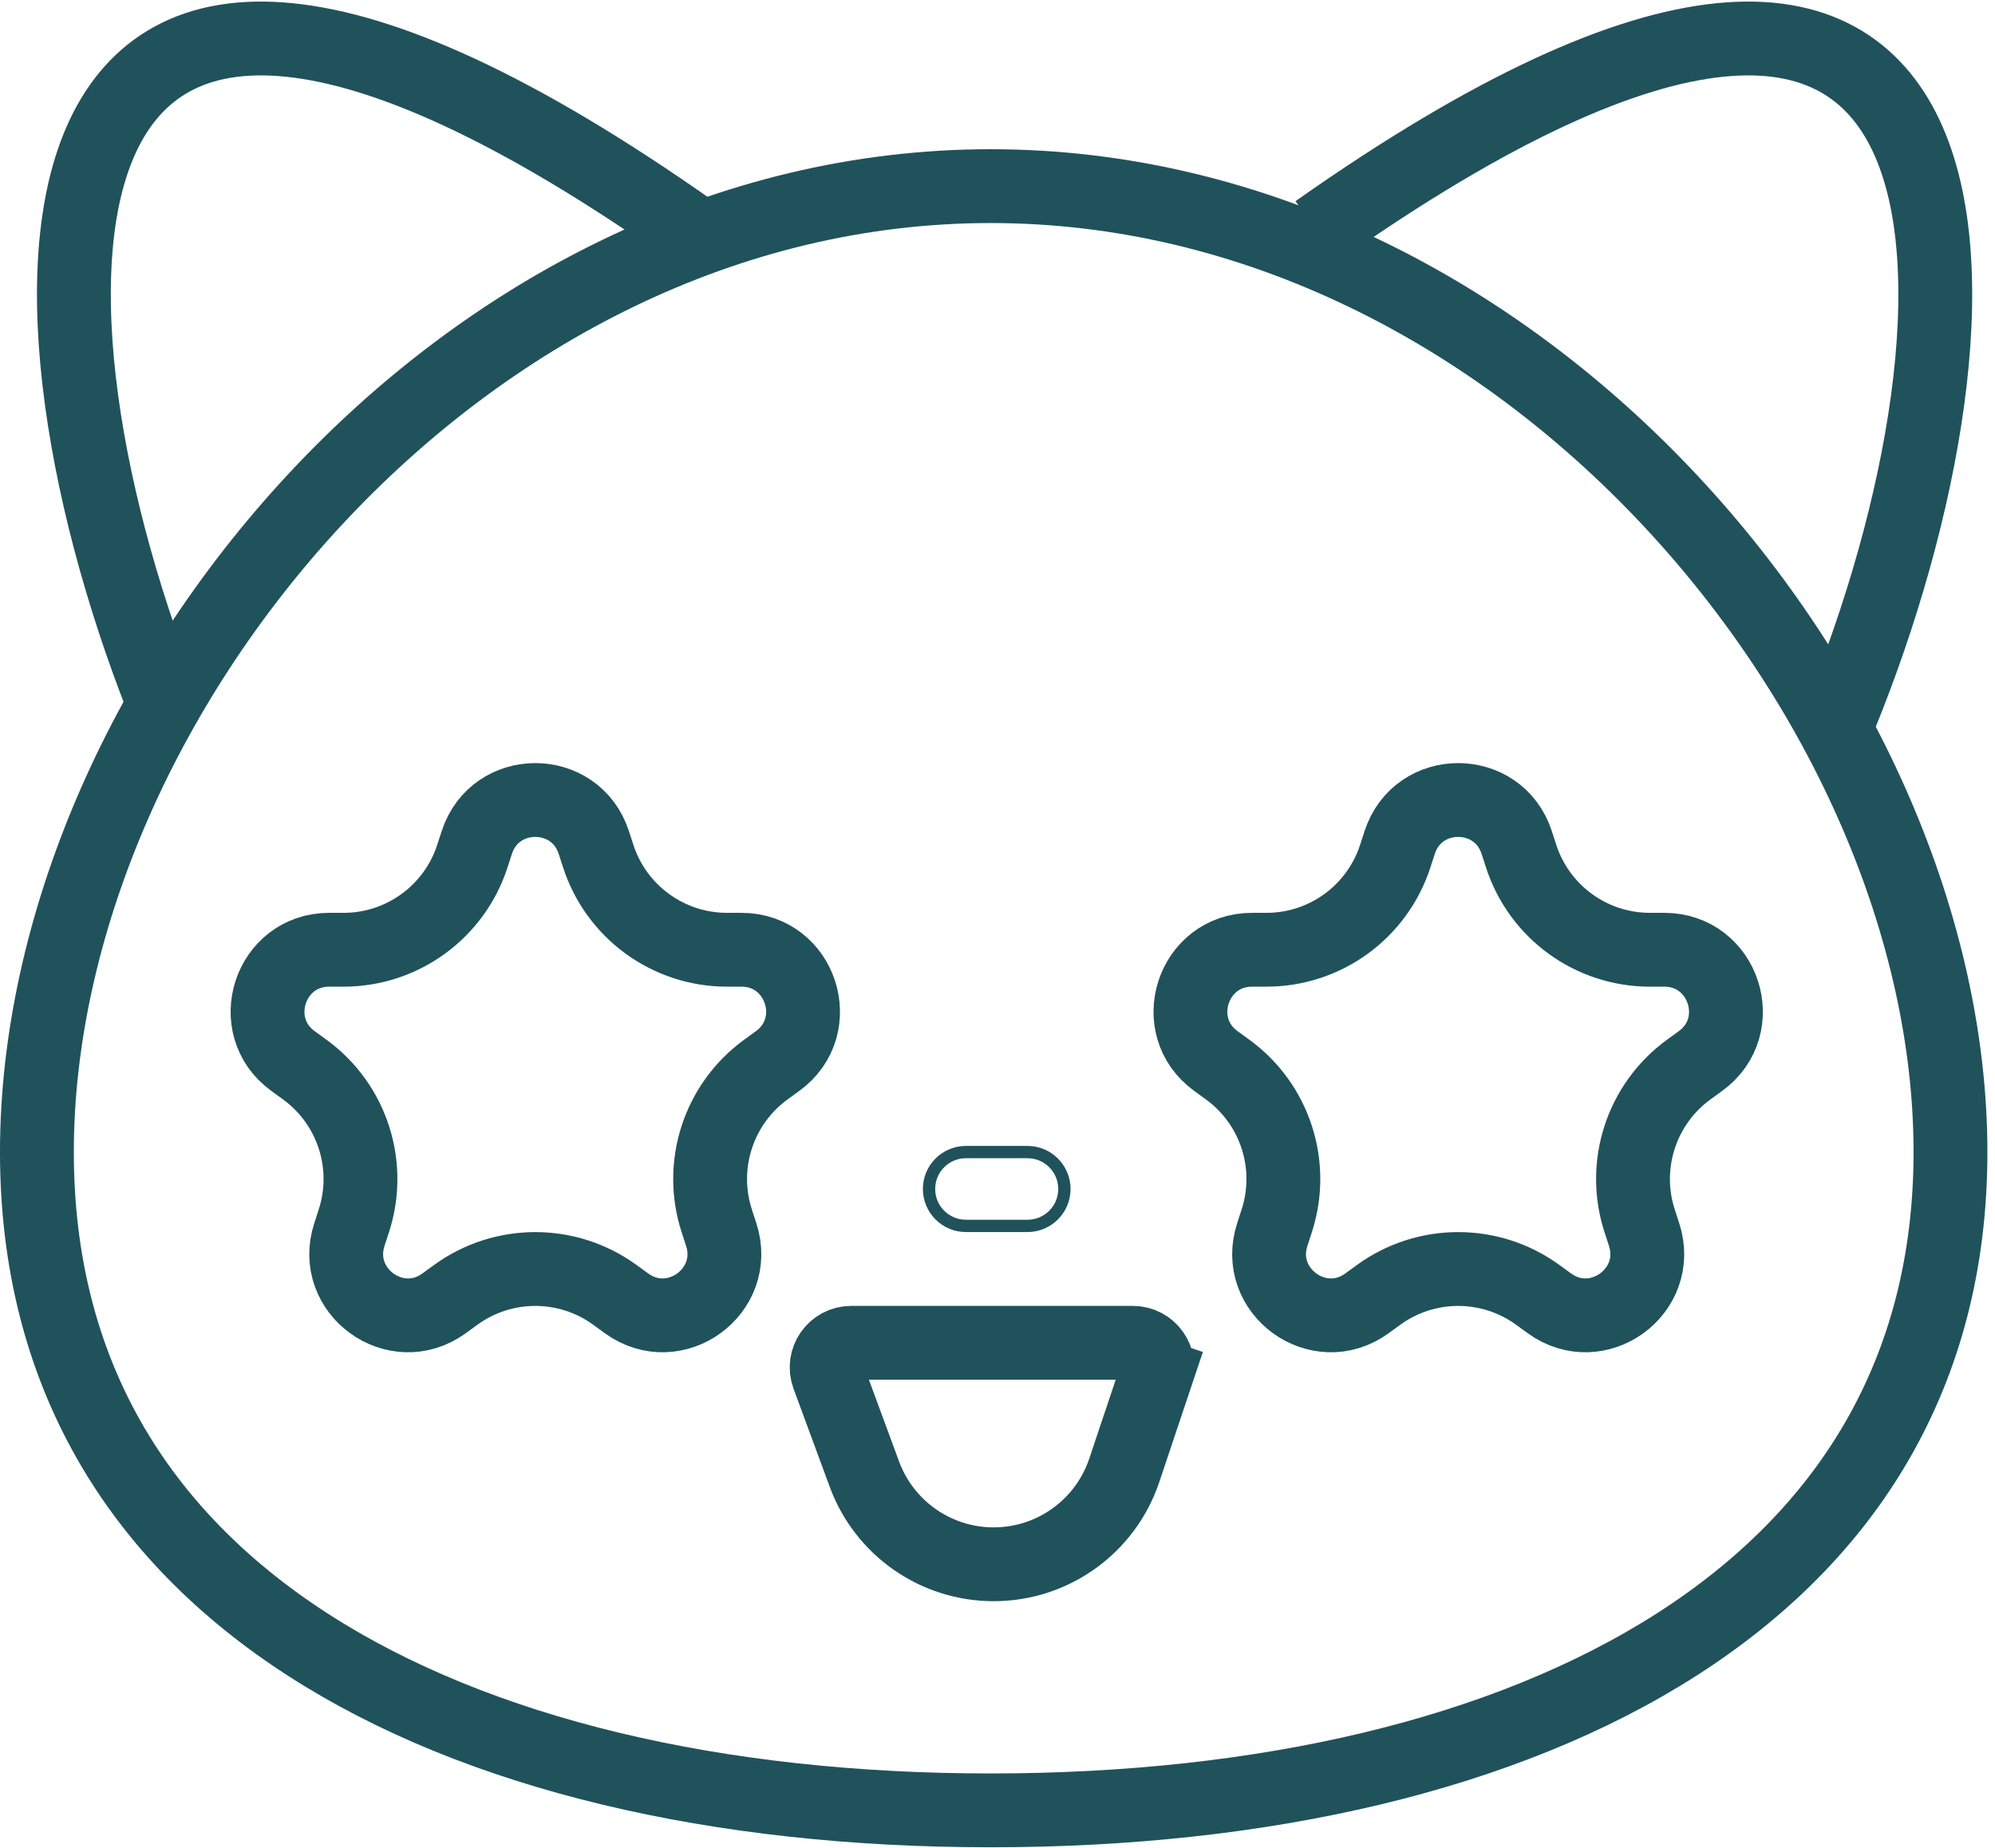
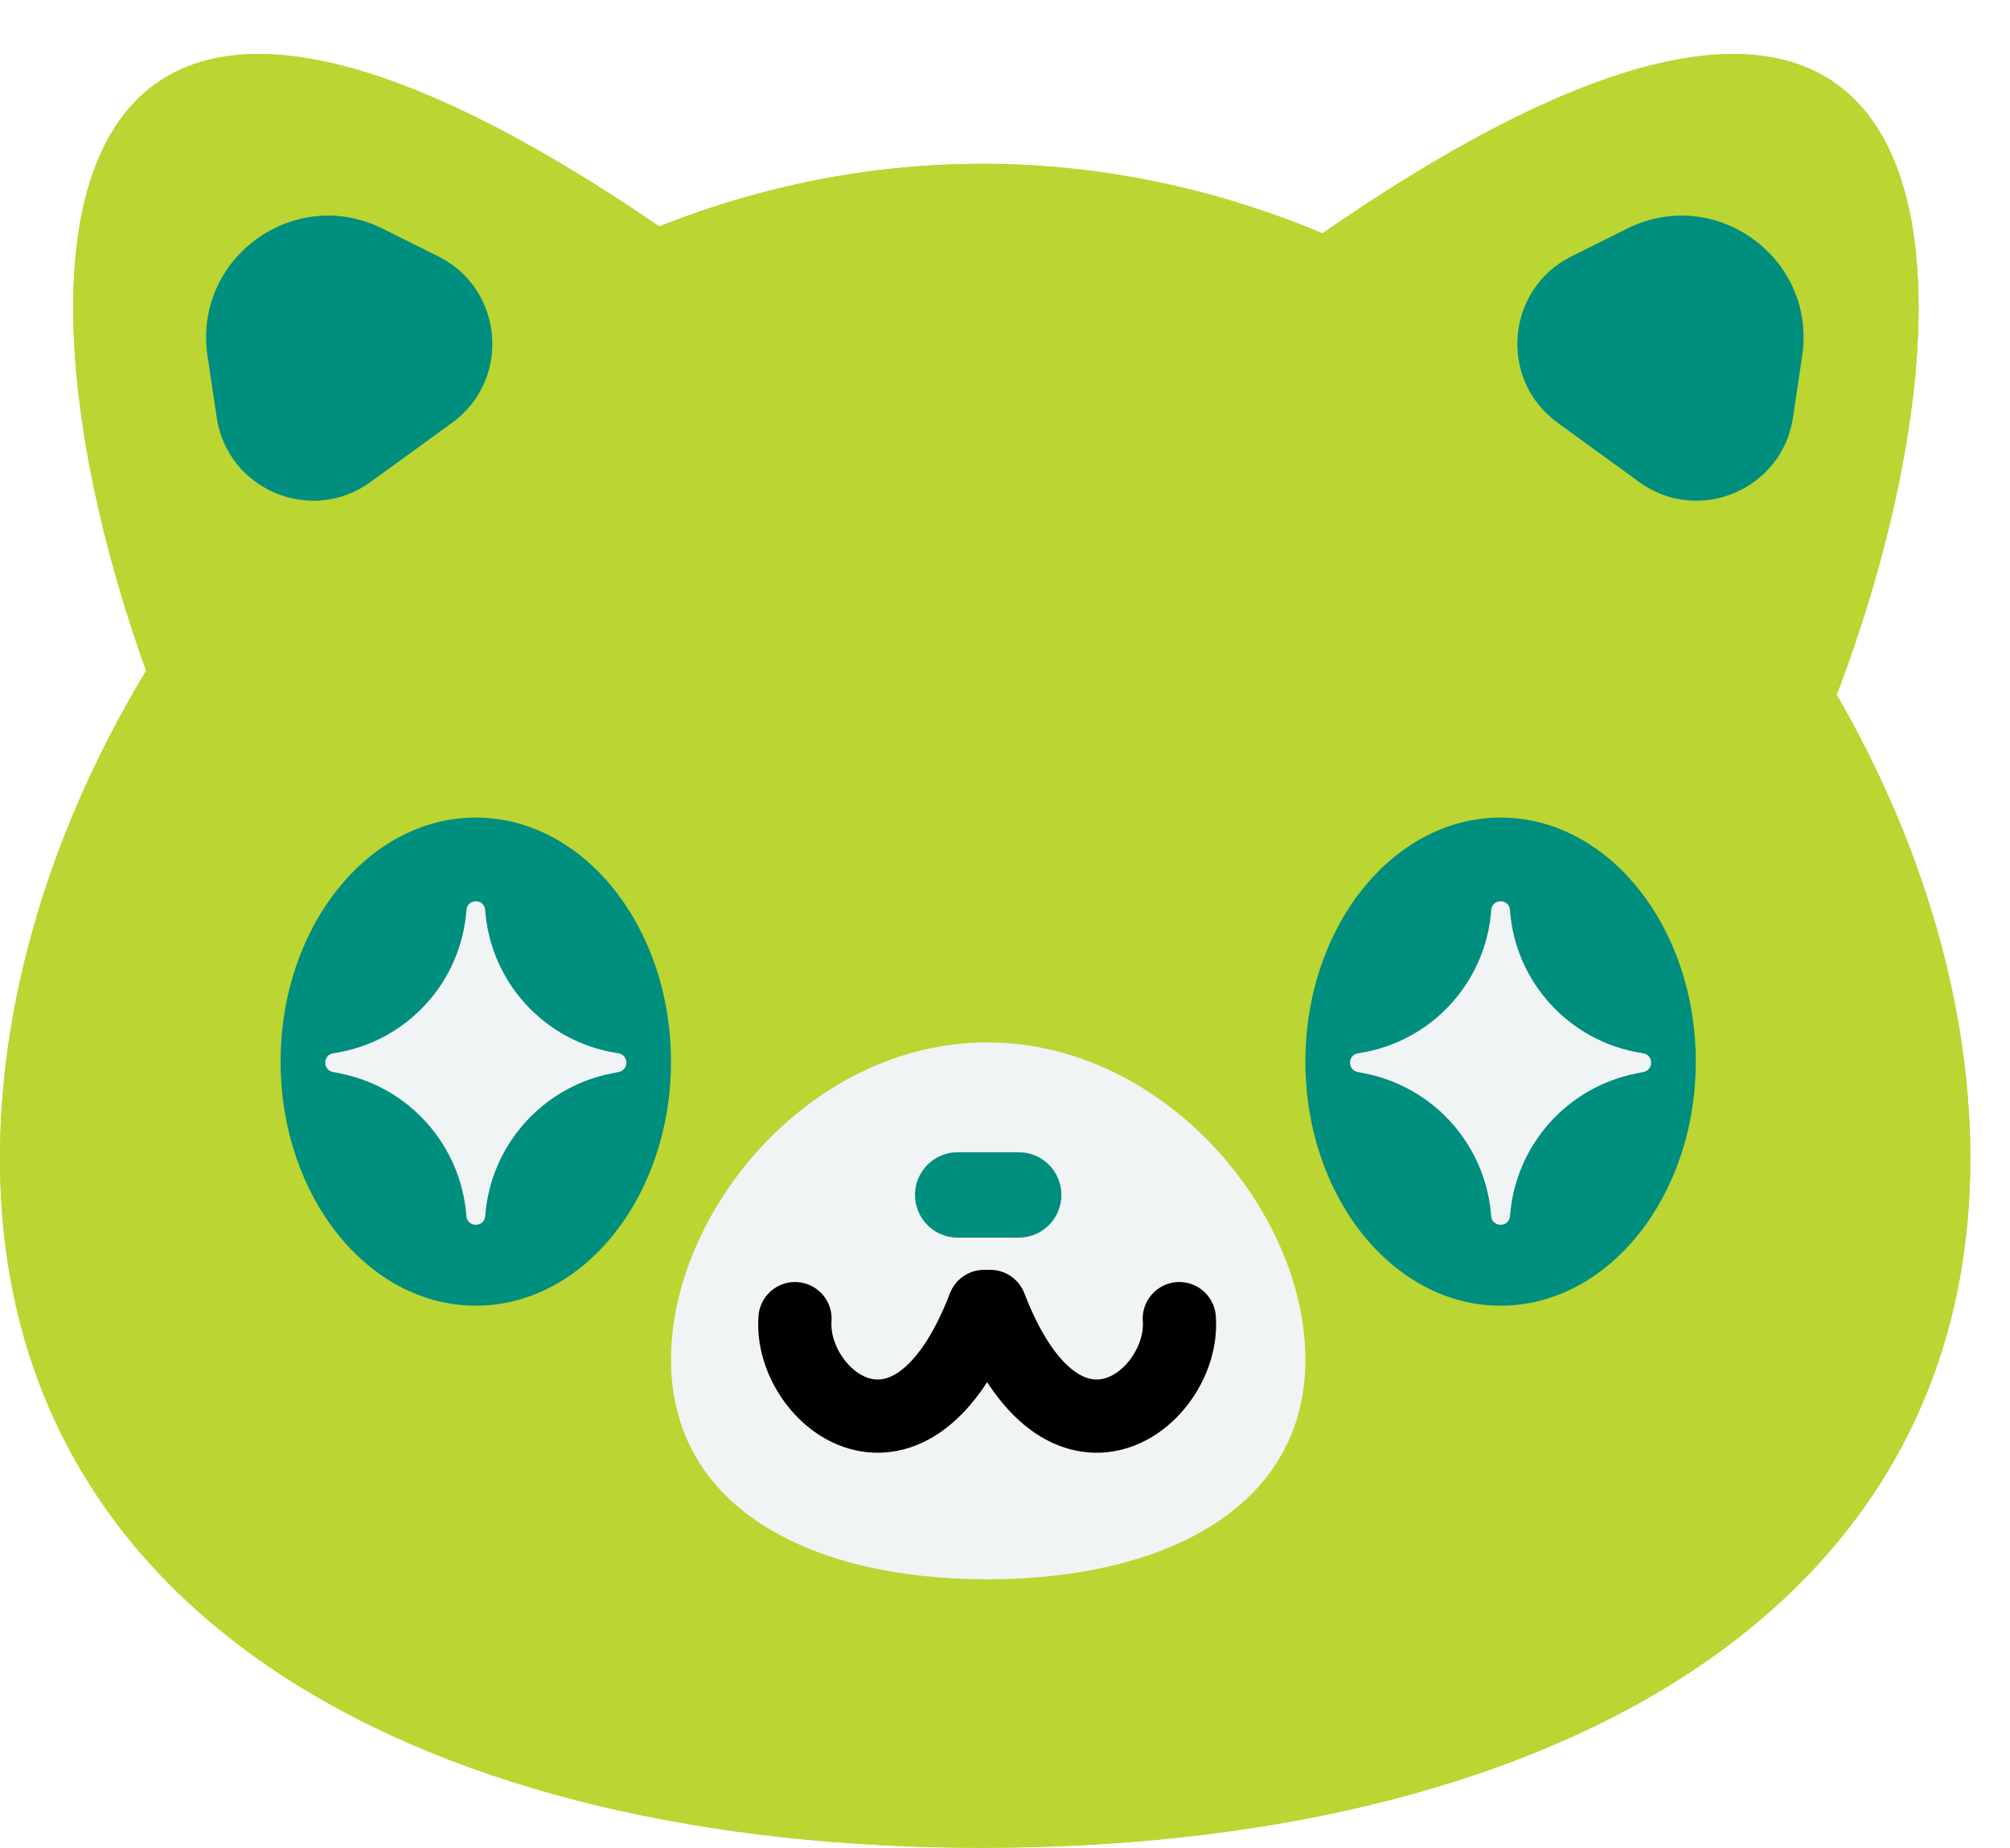
- <svg xmlns="http://www.w3.org/2000/svg" width="311" height="288" viewBox="0 0 311 288" fill="none">
-   <path d="M304.06 179.611C304.06 214.015 287.962 239.367 261.399 256.372C234.58 273.54 196.936 282.243 154.428 282.243C111.919 282.243 74.525 273.54 47.955 256.384C21.644 239.395 5.754 214.049 5.754 179.611C5.754 144.747 22.051 107.01 49.05 77.939C76.005 48.915 113.163 29.019 154.428 29.019C195.699 29.019 233.104 48.922 260.302 77.957C287.543 107.039 304.06 144.772 304.06 179.611Z" stroke="#20525C" stroke-width="11.51" />
-   <path d="M26.409 111.84C0.511 48.533 -2.367 -41.63 107.939 36.065" stroke="#20525C" stroke-width="11.51" />
-   <path d="M286.8 111.84C312.698 48.533 315.576 -41.63 205.27 36.065" stroke="#20525C" stroke-width="11.51" />
-   <rect x="144.827" y="179.612" width="21.102" height="11.51" rx="5.755" stroke="#20525C" stroke-width="1.918" />
-   <path d="M74.326 131.353C77.197 122.515 89.699 122.515 92.57 131.353L93.264 133.489C96.09 142.183 104.192 148.07 113.334 148.07H115.58C124.872 148.07 128.735 159.96 121.218 165.422L119.401 166.742C112.005 172.115 108.91 181.64 111.735 190.335L112.429 192.471C115.3 201.308 105.186 208.656 97.668 203.195L95.852 201.874C88.456 196.501 78.441 196.501 71.044 201.874L69.228 203.195C61.71 208.656 51.596 201.308 54.467 192.471L55.161 190.335C57.986 181.64 54.891 172.115 47.495 166.742L45.678 165.422C38.161 159.96 42.025 148.07 51.316 148.07H53.562C62.704 148.07 70.807 142.183 73.632 133.489L74.326 131.353Z" stroke="#20525C" stroke-width="11.51" />
-   <path d="M218.194 131.353C221.066 122.515 233.568 122.515 236.439 131.353L237.133 133.489C239.958 142.183 248.06 148.07 257.202 148.07H259.448C268.74 148.07 272.604 159.96 265.086 165.422L263.269 166.742C255.873 172.115 252.778 181.64 255.603 190.335L256.298 192.471C259.169 201.308 249.054 208.656 241.537 203.195L239.72 201.874C232.324 196.501 222.309 196.501 214.913 201.874L213.096 203.195C205.579 208.656 195.464 201.308 198.336 192.471L199.03 190.335C201.855 181.64 198.76 172.115 191.364 166.742L189.547 165.422C182.03 159.96 185.893 148.07 195.185 148.07H197.431C206.573 148.07 214.675 142.183 217.5 133.489L218.194 131.353Z" stroke="#20525C" stroke-width="11.51" />
-   <path d="M129.104 214.512C128.18 212.007 130.034 209.348 132.704 209.348H176.594C179.215 209.348 181.064 211.918 180.231 214.404L185.688 216.233L180.231 214.404L175.263 229.228C172.33 237.98 164.132 243.878 154.901 243.878C145.906 243.878 137.863 238.272 134.752 229.832L129.104 214.512Z" stroke="#20525C" stroke-width="11.51" />
+ <svg xmlns="http://www.w3.org/2000/svg" width="309" height="284" viewBox="0 0 309 284" fill="none">
+   <path d="M302.896 178.033C302.896 249.505 235.399 284 150.979 284C66.56 284 0 249.505 0 178.033C0 106.562 66.56 25.178 150.979 25.178C235.399 25.178 302.896 106.562 302.896 178.033Z" fill="#BBD532" />
+   <path d="M200.681 208.952C200.681 231.74 178.948 242.739 151.766 242.739C124.585 242.739 103.154 231.74 103.154 208.952C103.154 186.164 124.585 160.216 151.766 160.216C178.948 160.216 200.681 186.164 200.681 208.952Z" fill="#F0F4F4" />
+   <path d="M25.809 111.774C0.49 49.882 -2.324 -38.267 105.519 37.692L25.809 111.774Z" fill="#BBD532" />
+   <path d="M280.39 111.774C305.71 49.882 308.523 -38.267 200.681 37.692L280.39 111.774Z" fill="#BBD532" />
+   <rect x="140.664" y="177.095" width="22.506" height="13.129" rx="6.564" fill="#008E7E" />
+   <path d="M121.942 203.353C121.004 215.544 139.759 230.735 151.013 201.477M181.021 203.353C181.959 215.544 163.203 230.735 151.95 201.477" stroke="black" stroke-width="11.253" stroke-linecap="round" />
+   <path d="M31.9 54.692C29.665 39.691 45.235 28.378 58.812 35.14L67.374 39.404C77.457 44.426 78.617 58.353 69.504 64.973L56.969 74.081C47.857 80.701 34.97 75.294 33.31 64.153L31.9 54.692Z" fill="#008E7E" />
+   <path d="M277.054 54.692C279.289 39.691 263.718 28.378 250.142 35.14L241.579 39.404C231.497 44.426 230.336 58.353 239.449 64.973L251.984 74.081C261.097 80.701 273.983 75.294 275.644 64.153L277.054 54.692Z" fill="#008E7E" />
+   <path d="M302.897 178.033C302.897 249.505 235.4 284 150.98 284C66.561 284 0.001 249.505 0.001 178.033C0.001 106.562 66.561 25.178 150.98 25.178C235.4 25.178 302.897 106.562 302.897 178.033Z" fill="#BBD532" />
+   <path d="M200.682 208.952C200.682 231.74 178.949 242.739 151.767 242.739C124.586 242.739 103.155 231.74 103.155 208.952C103.155 186.164 124.586 160.216 151.767 160.216C178.949 160.216 200.682 186.164 200.682 208.952Z" fill="#F0F4F4" />
+   <path d="M25.81 111.774C0.491 49.882 -2.323 -38.267 105.52 37.692L25.81 111.774Z" fill="#BBD532" />
+   <path d="M280.391 111.774C305.711 49.882 308.524 -38.267 200.682 37.692L280.391 111.774Z" fill="#BBD532" />
+   <rect x="140.665" y="177.095" width="22.506" height="13.129" rx="6.564" fill="#008E7E" />
+   <path d="M122.217 202.671C121.28 214.862 140.035 230.054 151.288 200.796M181.296 202.671C182.234 214.862 163.479 230.054 152.226 200.796" stroke="black" stroke-width="11.253" stroke-linecap="round" />
+   <path d="M31.9 54.692C29.665 39.691 45.235 28.378 58.812 35.14L67.374 39.404C77.457 44.426 78.617 58.353 69.504 64.973L56.969 74.081C47.857 80.701 34.97 75.294 33.31 64.153L31.9 54.692Z" fill="#008E7E" />
+   <path d="M277.054 54.692C279.29 39.691 263.719 28.378 250.143 35.14L241.58 39.404C231.498 44.426 230.337 58.353 239.45 64.973L251.985 74.081C261.098 80.701 273.984 75.294 275.645 64.153L277.054 54.692Z" fill="#008E7E" />
+   <ellipse cx="230.688" cy="163.17" rx="30.008" ry="37.51" fill="#008E7E" />
+   <path d="M229.252 139.862C229.381 138.08 231.996 138.08 232.125 139.862C232.932 150.987 241.294 160.092 252.311 161.84L252.599 161.886C254.211 162.141 254.256 164.447 252.654 164.765L251.54 164.986C240.881 167.099 232.943 176.065 232.135 186.901C232.001 188.691 229.375 188.691 229.242 186.901C228.434 176.065 220.496 167.099 209.837 164.986L208.723 164.765C207.121 164.447 207.165 162.141 208.778 161.886L209.066 161.84C220.083 160.092 228.445 150.987 229.252 139.862Z" fill="#F0F4F4" />
+   <ellipse cx="73.144" cy="163.17" rx="30.008" ry="37.51" fill="#008E7E" />
+   <path d="M71.707 139.862C71.836 138.08 74.452 138.08 74.581 139.862C75.387 150.987 83.75 160.092 94.767 161.84L95.054 161.886C96.667 162.141 96.711 164.447 95.109 164.765L93.996 164.986C83.337 167.099 75.398 176.065 74.59 186.901C74.457 188.691 71.831 188.691 71.698 186.901C70.89 176.065 62.951 167.099 52.292 164.986L51.179 164.765C49.577 164.447 49.621 162.141 51.234 161.886L51.521 161.84C62.538 160.092 70.901 150.987 71.707 139.862Z" fill="#F0F4F4" />
</svg>
